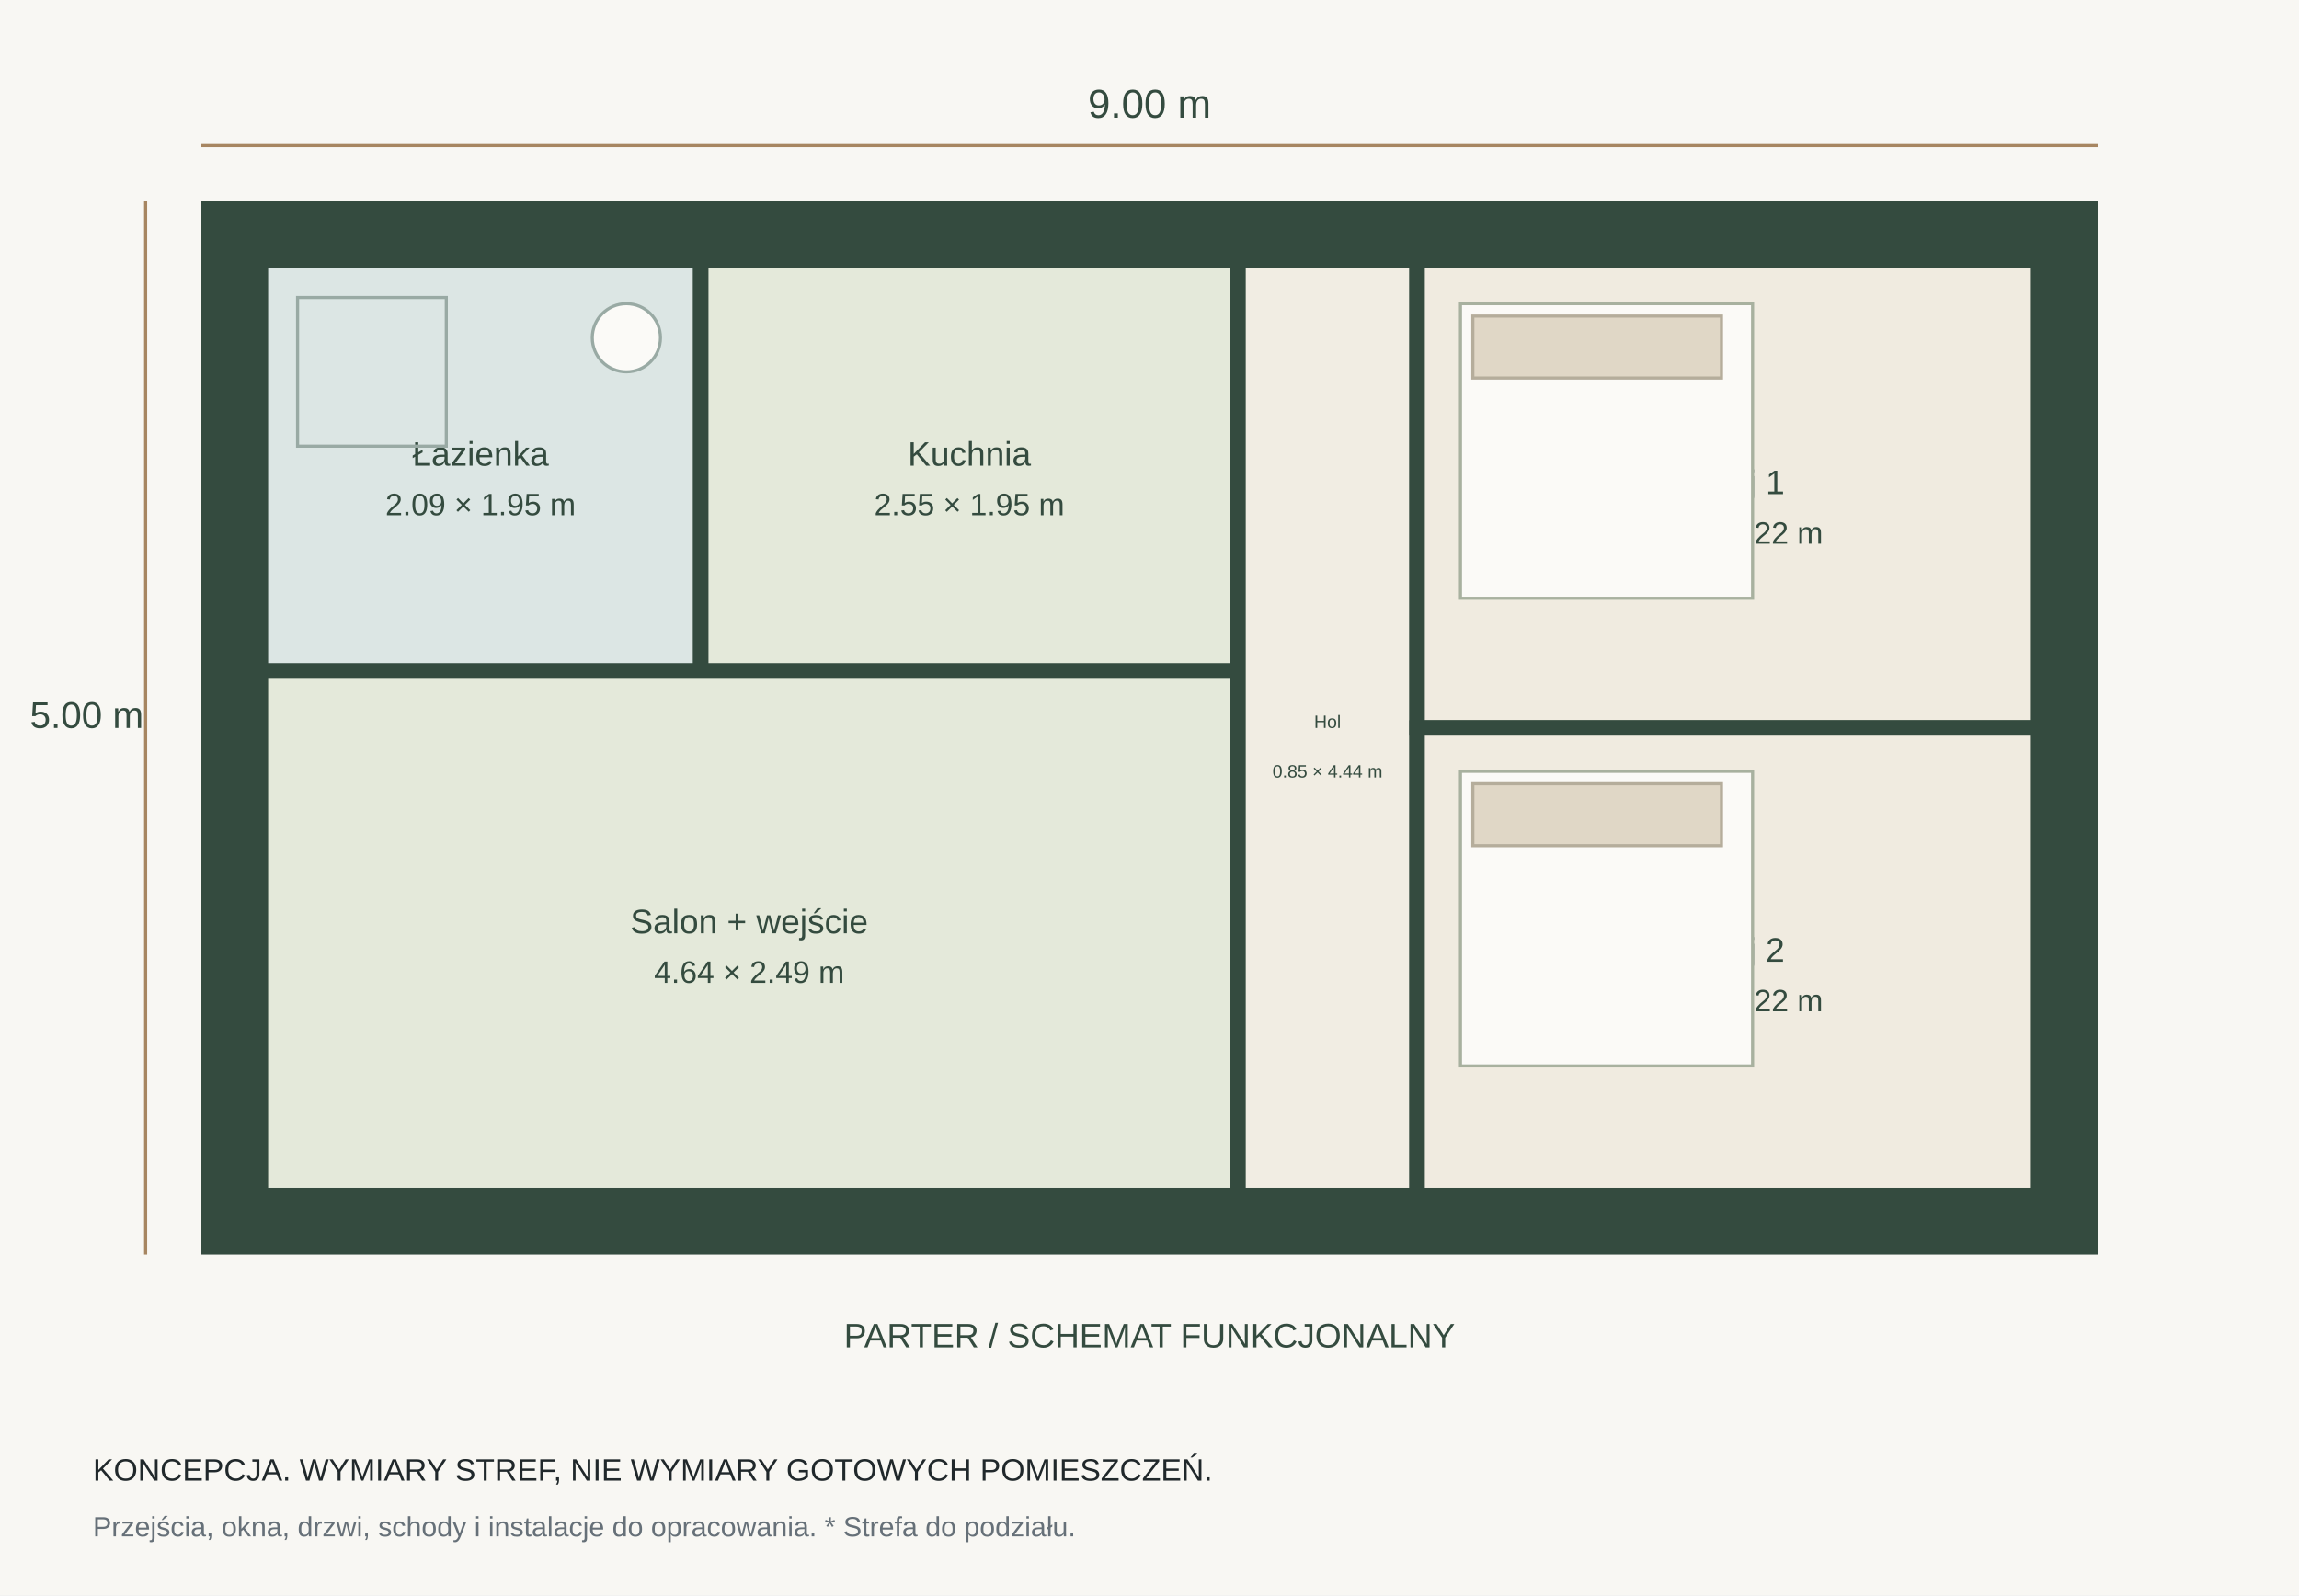
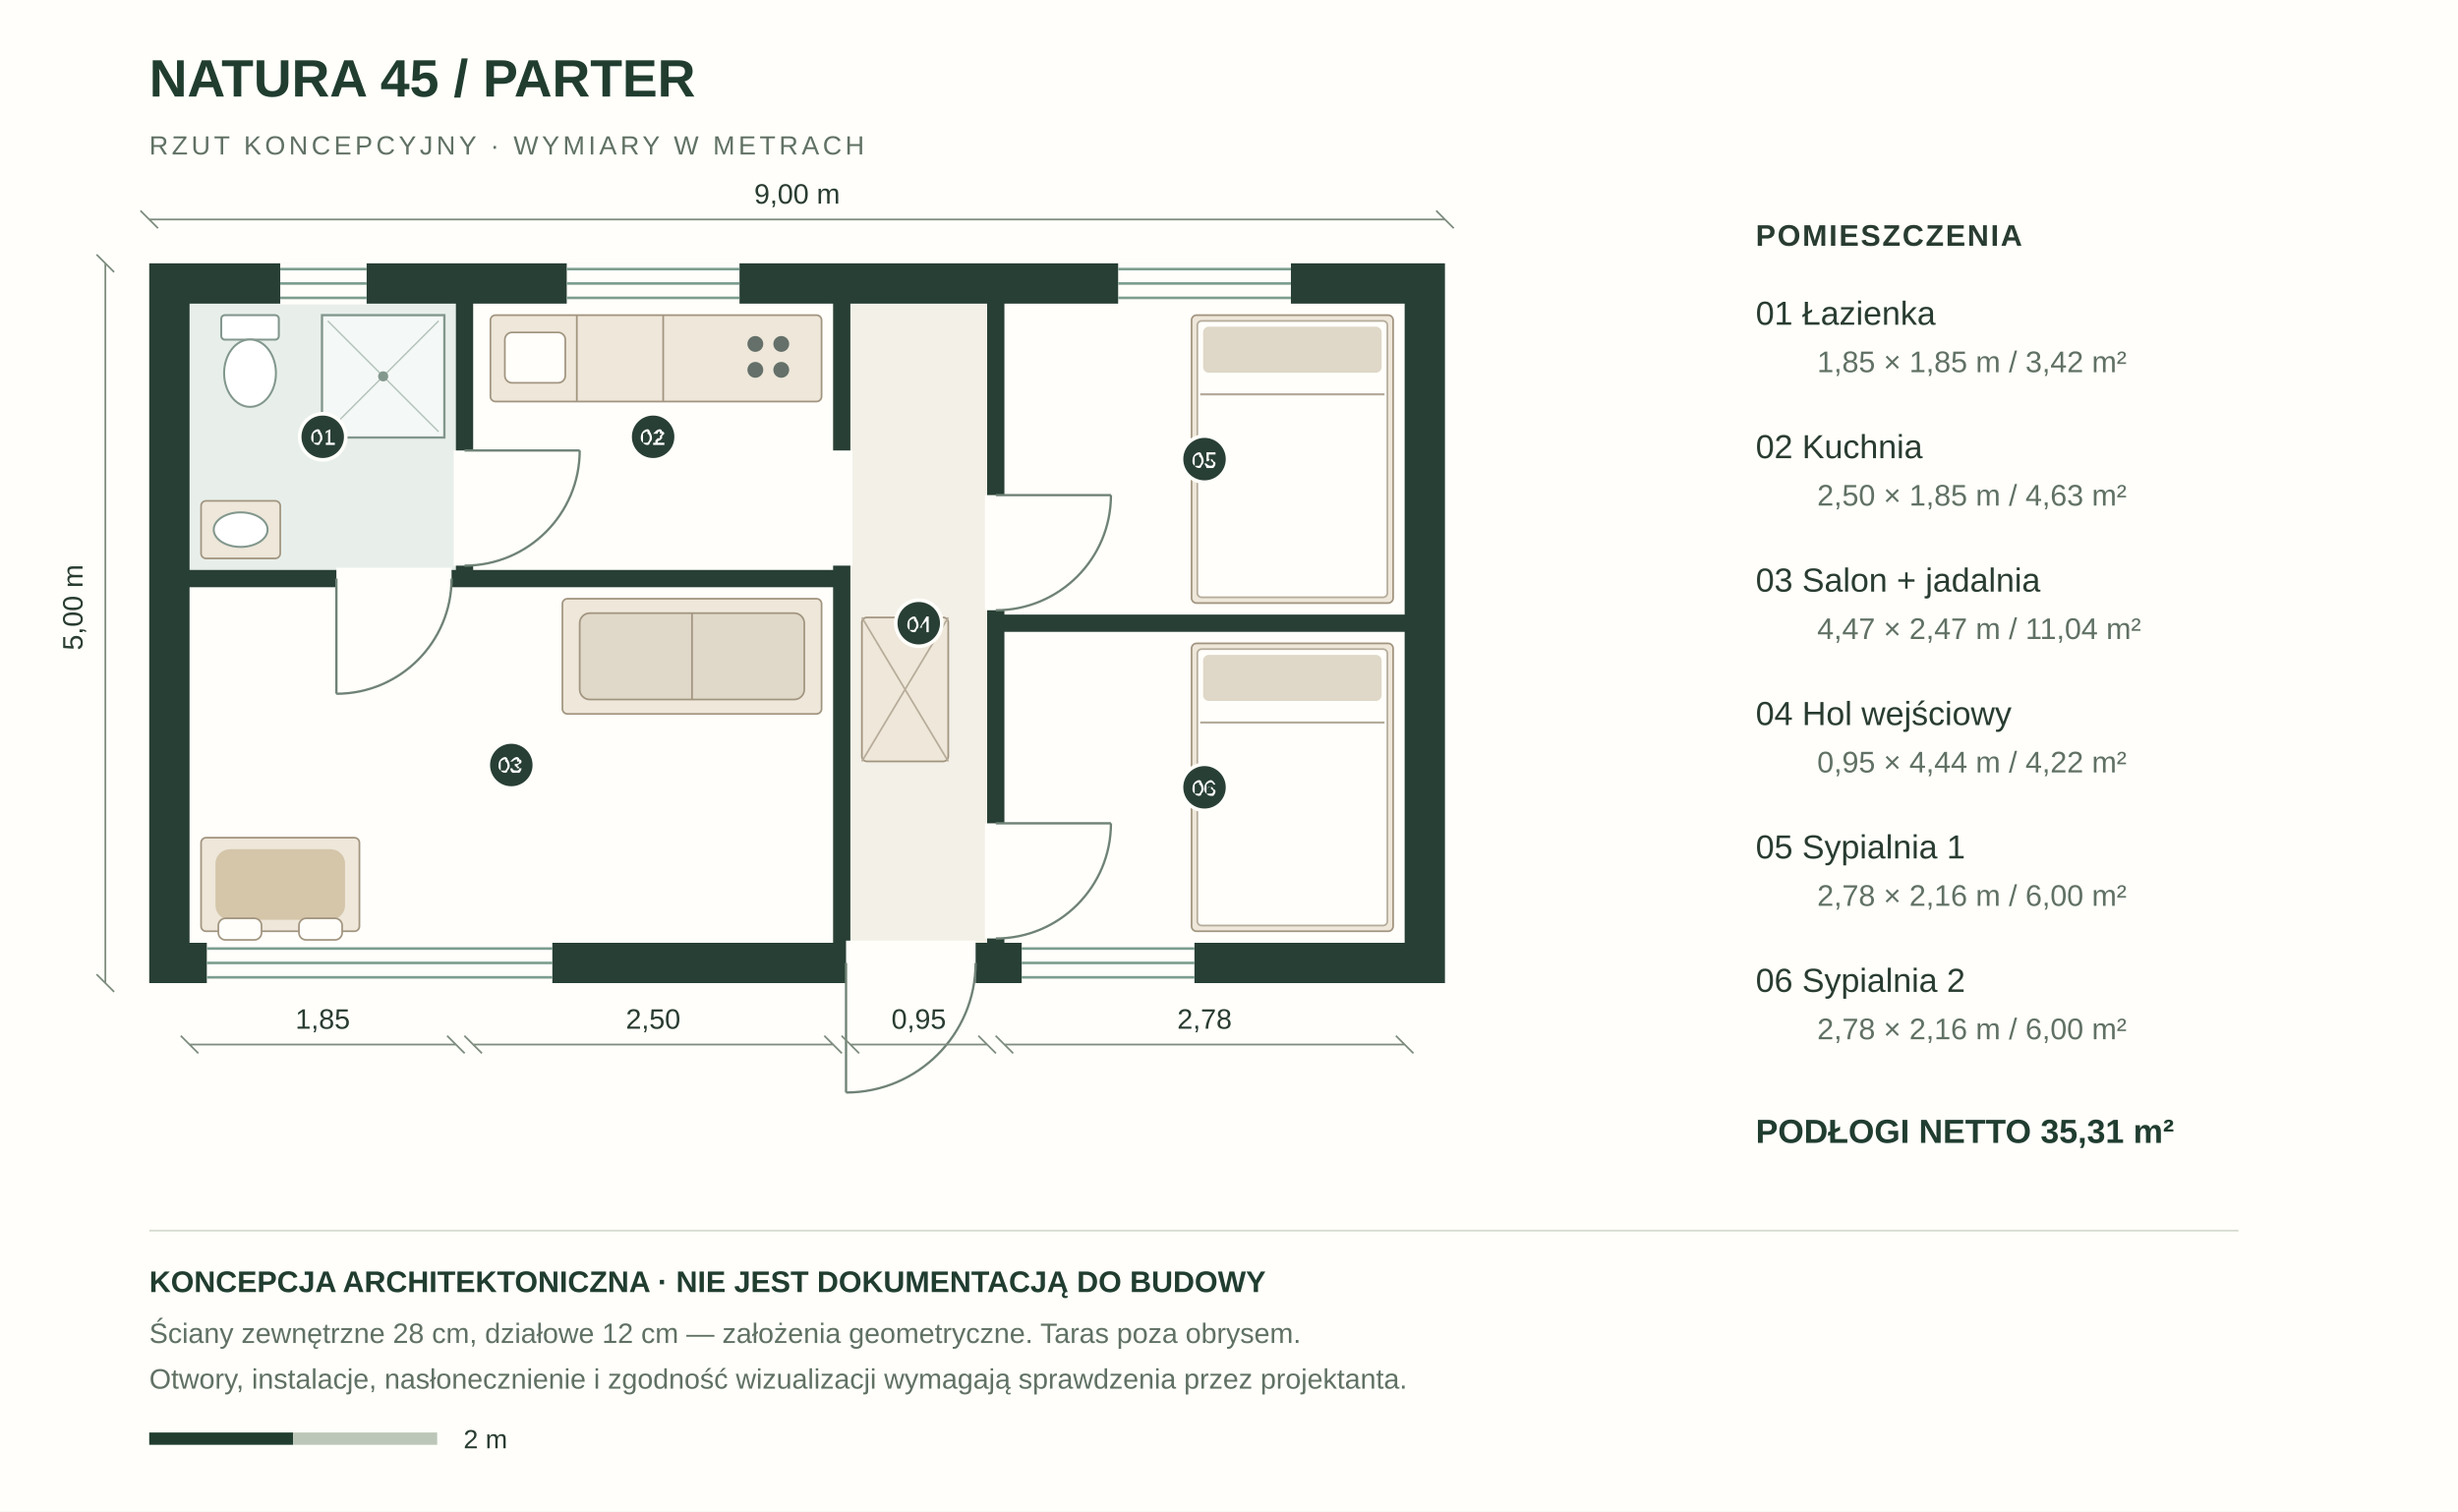
- <svg xmlns="http://www.w3.org/2000/svg" viewBox="0 0 742 515" role="img">
-   <rect width="100%" height="100%" fill="#f8f7f3" />
-   <rect x="65" y="65" width="612" height="340" fill="#344b3f" />
-   <rect x="84.04" y="84.04" width="142.12" height="132.6" fill="#dce6e4" stroke="#344b3f" stroke-width="5" />
-   <text x="155.1" y="150.34" font-family="Arial,sans-serif" font-size="11" fill="#344b3f" text-anchor="middle">Łazienka</text>
-   <text x="155.1" y="166.34" font-family="Arial,sans-serif" font-size="10" fill="#344b3f" text-anchor="middle">2.09 × 1.95 m</text>
-   <rect x="96.04" y="96.04" width="48" height="48" fill="none" stroke="#99aaa4" />
-   <circle cx="202.16" cy="109.04" r="11" fill="#fbfaf7" stroke="#99aaa4" />
-   <rect x="226.16" y="84.04" width="173.4" height="132.6" fill="#e4e9da" stroke="#344b3f" stroke-width="5" />
-   <text x="312.86" y="150.34" font-family="Arial,sans-serif" font-size="11" fill="#344b3f" text-anchor="middle">Kuchnia</text>
-   <text x="312.86" y="166.34" font-family="Arial,sans-serif" font-size="10" fill="#344b3f" text-anchor="middle">2.55 × 1.95 m</text>
-   <rect x="84.04" y="216.64" width="315.52" height="169.32" fill="#e4e9da" stroke="#344b3f" stroke-width="5" />
-   <text x="241.8" y="301.3" font-family="Arial,sans-serif" font-size="11" fill="#344b3f" text-anchor="middle">Salon + wejście</text>
-   <text x="241.8" y="317.3" font-family="Arial,sans-serif" font-size="10" fill="#344b3f" text-anchor="middle">4.64 × 2.49 m</text>
-   <rect x="399.56" y="84.04" width="57.8" height="301.92" fill="#f1ede3" stroke="#344b3f" stroke-width="5" />
-   <text x="428.46" y="235" font-family="Arial,sans-serif" font-size="5.78" fill="#344b3f" text-anchor="middle">Hol</text>
-   <text x="428.46" y="251" font-family="Arial,sans-serif" font-size="5.78" fill="#344b3f" text-anchor="middle">0.85 × 4.44 m</text>
-   <rect x="457.36" y="84.04" width="200.6" height="150.96" fill="#f0ebe0" stroke="#344b3f" stroke-width="5" />
-   <text x="557.66" y="159.52" font-family="Arial,sans-serif" font-size="11" fill="#344b3f" text-anchor="middle">Pokój 1</text>
-   <text x="557.66" y="175.52" font-family="Arial,sans-serif" font-size="10" fill="#344b3f" text-anchor="middle">2.95 × 2.22 m</text>
-   <rect x="471.36" y="98.04" width="94.28" height="95.1" fill="#fbfaf7" stroke="#a8b19f" stroke-width="1" />
-   <rect x="475.36" y="102.04" width="80.24" height="20" fill="#e0d7c6" stroke="#b5ad9b" />
-   <rect x="457.36" y="235" width="200.6" height="150.96" fill="#f0ebe0" stroke="#344b3f" stroke-width="5" />
-   <text x="557.66" y="310.48" font-family="Arial,sans-serif" font-size="11" fill="#344b3f" text-anchor="middle">Pokój 2</text>
-   <text x="557.66" y="326.48" font-family="Arial,sans-serif" font-size="10" fill="#344b3f" text-anchor="middle">2.95 × 2.22 m</text>
-   <rect x="471.36" y="249" width="94.28" height="95.1" fill="#fbfaf7" stroke="#a8b19f" stroke-width="1" />
-   <rect x="475.36" y="253" width="80.24" height="20" fill="#e0d7c6" stroke="#b5ad9b" />
-   <path d="M65 47h612M47 65v340" stroke="#a78661" fill="none" />
-   <text x="371" y="38" font-family="Arial,sans-serif" font-size="13" fill="#344b3f" text-anchor="middle">9.00 m</text>
-   <text x="28" y="235" font-family="Arial,sans-serif" font-size="12" fill="#344b3f" text-anchor="middle">5.00 m</text>
-   <text x="371" y="435" font-family="Arial,sans-serif" font-size="11" fill="#344b3f" text-anchor="middle">PARTER / SCHEMAT FUNKCJONALNY</text>
-   <text x="30" y="478" font-family="Arial" font-size="10" fill="#20282b">KONCEPCJA. WYMIARY STREF, NIE WYMIARY GOTOWYCH POMIESZCZEŃ.</text>
-   <text x="30" y="496" font-family="Arial" font-size="9" fill="#667078">Przejścia, okna, drzwi, schody i instalacje do opracowania. * Strefa do podziału.</text>
+ <svg xmlns="http://www.w3.org/2000/svg" viewBox="0 0 1400 861" role="img" aria-labelledby="title desc">
+   <defs>
+     <pattern id="hatch" width=".12" height=".12" patternUnits="userSpaceOnUse">
+       <path d="M0 .12L.12 0" stroke="#b6bbaa" stroke-width=".01" />
+     </pattern>
+   </defs>
+   <rect width="100%" height="100%" fill="#fffefa" />
+   <g font-family="Arial, sans-serif" fill="#293c31">
+     <g transform="translate(0 0)">
+       <text x="85" y="55" font-size="30" font-weight="600" fill="#203d30">NATURA 45 / PARTER</text>
+       <text x="85" y="88" font-size="15" letter-spacing="2" fill="#607164">RZUT KONCEPCYJNY · WYMIARY W METRACH</text>
+       <g transform="translate(85 150) scale(82)">
+         <rect x="0" y="0" width="9" height="5" fill="#283f35" />
+         <rect x="0.28" y="0.28" width="1.85" height="1.85" fill="#e8efeb" />
+         <rect x="2.25" y="0.28" width="2.5" height="1.85" fill="#fffefa" />
+         <rect x="0.28" y="2.25" width="4.47" height="2.47" fill="#fffefa" />
+         <rect x="4.87" y="0.28" width="0.95" height="4.44" fill="#f3f0e8" />
+         <rect x="5.94" y="0.28" width="2.78" height="2.16" fill="#fffefa" />
+         <rect x="5.94" y="2.56" width="2.78" height="2.16" fill="#fffefa" />
+         <path d="M0.91 0.14h0.6" stroke="#fffefa" stroke-width=".29" />
+         <path d="M0.91 0.04h0.6" stroke="#7c9d8f" stroke-width=".018" />
+         <path d="M0.91 0.14h0.6" stroke="#7c9d8f" stroke-width=".018" />
+         <path d="M0.91 0.24h0.6" stroke="#7c9d8f" stroke-width=".018" />
+         <path d="M2.9 0.14h1.2" stroke="#fffefa" stroke-width=".29" />
+         <path d="M2.9 0.04h1.2" stroke="#7c9d8f" stroke-width=".018" />
+         <path d="M2.9 0.14h1.2" stroke="#7c9d8f" stroke-width=".018" />
+         <path d="M2.9 0.24h1.2" stroke="#7c9d8f" stroke-width=".018" />
+         <path d="M0.4 4.86h2.4" stroke="#fffefa" stroke-width=".29" />
+         <path d="M0.4 4.76h2.4" stroke="#7c9d8f" stroke-width=".018" />
+         <path d="M0.4 4.86h2.4" stroke="#7c9d8f" stroke-width=".018" />
+         <path d="M0.4 4.96h2.4" stroke="#7c9d8f" stroke-width=".018" />
+         <path d="M6.73 0.14h1.2" stroke="#fffefa" stroke-width=".29" />
+         <path d="M6.73 0.04h1.2" stroke="#7c9d8f" stroke-width=".018" />
+         <path d="M6.73 0.14h1.2" stroke="#7c9d8f" stroke-width=".018" />
+         <path d="M6.73 0.24h1.2" stroke="#7c9d8f" stroke-width=".018" />
+         <path d="M6.06 4.86h1.2" stroke="#fffefa" stroke-width=".29" />
+         <path d="M6.06 4.76h1.2" stroke="#7c9d8f" stroke-width=".018" />
+         <path d="M6.06 4.86h1.2" stroke="#7c9d8f" stroke-width=".018" />
+         <path d="M6.06 4.96h1.2" stroke="#7c9d8f" stroke-width=".018" />
+         <path d="M1.3 2.19h0.8" stroke="#fffefa" stroke-width=".15" />
+         <path d="M1.3 2.19v0.8M2.1 2.19a0.8 0.8 0 0 1 -0.8 0.8" fill="none" stroke="#6f8276" stroke-width=".016" />
+         <path d="M2.19 1.3v0.8" stroke="#fffefa" stroke-width=".15" />
+         <path d="M2.19 1.3h0.8M2.19 2.1a0.8 0.8 0 0 0 0.8 -0.8" fill="none" stroke="#6f8276" stroke-width=".016" />
+         <path d="M4.81 1.3v0.8" stroke="#fffefa" stroke-width=".15" />
+         <path d="M5.88 1.61v0.8" stroke="#fffefa" stroke-width=".15" />
+         <path d="M5.88 1.61h0.8M5.88 2.41a0.8 0.8 0 0 0 0.8 -0.8" fill="none" stroke="#6f8276" stroke-width=".016" />
+         <path d="M5.88 3.89v0.8" stroke="#fffefa" stroke-width=".15" />
+         <path d="M5.88 3.89h0.8M5.88 4.69a0.8 0.8 0 0 0 0.8 -0.8" fill="none" stroke="#6f8276" stroke-width=".016" />
+         <path d="M4.84 4.86h0.9" stroke="#fffefa" stroke-width=".31" />
+         <path d="M4.84 4.86v0.9M5.74 4.86a0.9 0.9 0 0 1 -0.9 0.9" fill="none" stroke="#6f8276" stroke-width=".016" />
+         <g data-furniture="shower">
+           <rect x="1.2" y="0.36" width="0.85" height="0.85" fill="#f4f8f6" stroke="#82978d" stroke-width=".016" />
+           <path d="M1.24 0.4l0.77 0.77m-0.77 0l0.77 -0.77" stroke="#b3c3ba" stroke-width=".01" />
+           <circle cx="1.625" cy="0.785" r=".035" fill="#82978d" />
+         </g>
+         <g data-furniture="wc">
+           <rect x="0.5" y="0.36" width="0.4" height="0.17" rx=".025" fill="white" stroke="#82978d" stroke-width=".014" />
+           <ellipse cx="0.7" cy="0.763" rx="0.18" ry="0.234" fill="white" stroke="#82978d" stroke-width=".014" />
+         </g>
+         <g data-furniture="basin">
+           <rect x="0.36" y="1.65" width="0.55" height="0.4" rx=".035" fill="#eee7da" stroke="#a29580" stroke-width=".012" />
+           <ellipse cx="0.635" cy="1.85" rx="0.187" ry="0.12" fill="white" stroke="#82978d" stroke-width=".014" />
+         </g>
+         <g data-furniture="kitchen">
+           <rect x="2.37" y="0.36" width="2.3" height="0.6" rx=".035" fill="#eee7da" stroke="#a29580" stroke-width=".012" />
+           <path d="M2.97 0.36v0.6" stroke="#a29580" stroke-width=".012" />
+           <path d="M3.57 0.36v0.6" stroke="#a29580" stroke-width=".012" />
+           <rect x="2.47" y="0.48" width="0.42" height="0.35" rx=".05" fill="#fffefa" stroke="#a29580" stroke-width=".012" />
+           <circle cx="4.21" cy="0.56" r=".055" fill="#647069" />
+           <circle cx="4.39" cy="0.56" r=".055" fill="#647069" />
+           <circle cx="4.21" cy="0.74" r=".055" fill="#647069" />
+           <circle cx="4.39" cy="0.74" r=".055" fill="#647069" />
+         </g>
+         <g data-furniture="sofa">
+           <rect x="2.87" y="2.33" width="1.8" height="0.8" rx=".035" fill="#eee7da" stroke="#a29580" stroke-width=".012" />
+           <rect x="2.99" y="2.43" width="1.56" height="0.6" rx=".07" fill="#e0d8c8" stroke="#a29580" stroke-width=".012" />
+           <path d="M3.77 2.43v0.6" stroke="#a29580" stroke-width=".012" />
+         </g>
+         <g data-furniture="table">
+           <rect x="0.36" y="3.99" width="1.1" height="0.65" rx=".035" fill="#eee7da" stroke="#a29580" stroke-width=".012" />
+           <rect x="0.46" y="4.07" width="0.9" height="0.49" rx=".10" fill="#d5c6aa" />
+           <rect x="0.48" y="4.55" width="0.3" height="0.15" rx=".05" fill="#fffefa" stroke="#a29580" stroke-width=".012" />
+           <rect x="1.04" y="4.55" width="0.3" height="0.15" rx=".05" fill="#fffefa" stroke="#a29580" stroke-width=".012" />
+         </g>
+         <g data-furniture="wardrobe">
+           <rect x="4.95" y="2.46" width="0.6" height="1" rx=".035" fill="#eee7da" stroke="#a29580" stroke-width=".012" />
+           <path d="M4.95 2.46l0.6 1m-0.6 0l0.6 -1" stroke="#b7ac99" stroke-width=".012" />
+         </g>
+         <g data-furniture="bed">
+           <rect x="7.24" y="0.36" width="1.4" height="2" rx=".035" fill="#eee7da" stroke="#a29580" stroke-width=".012" />
+           <rect x="7.28" y="0.4" width="1.32" height="1.92" rx=".03" fill="#fffefa" stroke="#b5ac9b" stroke-width=".012" />
+           <rect x="7.32" y="0.44" width="1.24" height="0.32" rx=".04" fill="#dfd7c7" />
+           <path d="M7.3 0.91h1.28" stroke="#b5ac9b" stroke-width=".015" />
+         </g>
+         <g data-furniture="bed">
+           <rect x="7.24" y="2.64" width="1.4" height="2" rx=".035" fill="#eee7da" stroke="#a29580" stroke-width=".012" />
+           <rect x="7.28" y="2.68" width="1.32" height="1.92" rx=".03" fill="#fffefa" stroke="#b5ac9b" stroke-width=".012" />
+           <rect x="7.32" y="2.72" width="1.24" height="0.32" rx=".04" fill="#dfd7c7" />
+           <path d="M7.3 3.19h1.28" stroke="#b5ac9b" stroke-width=".015" />
+         </g>
+         <circle cx="1.205" cy="1.205" r=".16" fill="#283f35" stroke="#fffefa" stroke-width=".025" />
+         <text x="1.21" y="1.26" font-size="0.15" text-anchor="middle" fill="white">01</text>
+         <circle cx="3.5" cy="1.205" r=".16" fill="#283f35" stroke="#fffefa" stroke-width=".025" />
+         <text x="3.5" y="1.26" font-size="0.15" text-anchor="middle" fill="white">02</text>
+         <circle cx="2.515" cy="3.485" r=".16" fill="#283f35" stroke="#fffefa" stroke-width=".025" />
+         <text x="2.51" y="3.54" font-size="0.15" text-anchor="middle" fill="white">03</text>
+         <circle cx="5.345" cy="2.5" r=".16" fill="#283f35" stroke="#fffefa" stroke-width=".025" />
+         <text x="5.35" y="2.56" font-size="0.15" text-anchor="middle" fill="white">04</text>
+         <circle cx="7.33" cy="1.36" r=".16" fill="#283f35" stroke="#fffefa" stroke-width=".025" />
+         <text x="7.33" y="1.42" font-size="0.15" text-anchor="middle" fill="white">05</text>
+         <circle cx="7.33" cy="3.64" r=".16" fill="#283f35" stroke="#fffefa" stroke-width=".025" />
+         <text x="7.33" y="3.7" font-size="0.15" text-anchor="middle" fill="white">06</text>
+       </g>
+       <path d="M85 125L823 125M80 120l10 10M818 120l10 10" stroke="#7d8c7e" fill="none" />
+       <text x="454" y="116" font-size="16" text-anchor="middle">9,00 m</text>
+       <path d="M60 150L60 560M55 145l10 10M55 555l10 10" stroke="#7d8c7e" fill="none" />
+       <text x="47" y="346" font-size="16" text-anchor="middle" transform="rotate(-90 47 346)">5,00 m</text>
+       <path d="M107.96 595L259.66 595M102.96 590l10 10M254.66 590l10 10" stroke="#7d8c7e" fill="none" />
+       <text x="183.81" y="586" font-size="16" text-anchor="middle">1,85</text>
+       <path d="M269.5 595L474.5 595M264.5 590l10 10M469.5 590l10 10" stroke="#7d8c7e" fill="none" />
+       <text x="372" y="586" font-size="16" text-anchor="middle">2,50</text>
+       <path d="M484.34 595L562.24 595M479.34 590l10 10M557.24 590l10 10" stroke="#7d8c7e" fill="none" />
+       <text x="523.29" y="586" font-size="16" text-anchor="middle">0,95</text>
+       <path d="M572.08 595L800.04 595M567.08 590l10 10M795.04 590l10 10" stroke="#7d8c7e" fill="none" />
+       <text x="686.06" y="586" font-size="16" text-anchor="middle">2,78</text>
+       <text x="1000" y="140" font-size="17" font-weight="600" letter-spacing="1">POMIESZCZENIA</text>
+       <text x="1000" y="185" font-size="19" font-weight="500">01   Łazienka</text>
+       <text x="1035" y="212" font-size="17" fill="#607164">1,85 × 1,85 m   /   3,42 m²</text>
+       <text x="1000" y="261" font-size="19" font-weight="500">02   Kuchnia</text>
+       <text x="1035" y="288" font-size="17" fill="#607164">2,50 × 1,85 m   /   4,63 m²</text>
+       <text x="1000" y="337" font-size="19" font-weight="500">03   Salon + jadalnia</text>
+       <text x="1035" y="364" font-size="17" fill="#607164">4,47 × 2,47 m   /   11,04 m²</text>
+       <text x="1000" y="413" font-size="19" font-weight="500">04   Hol wejściowy</text>
+       <text x="1035" y="440" font-size="17" fill="#607164">0,95 × 4,44 m   /   4,22 m²</text>
+       <text x="1000" y="489" font-size="19" font-weight="500">05   Sypialnia 1</text>
+       <text x="1035" y="516" font-size="17" fill="#607164">2,78 × 2,16 m   /   6,00 m²</text>
+       <text x="1000" y="565" font-size="19" font-weight="500">06   Sypialnia 2</text>
+       <text x="1035" y="592" font-size="17" fill="#607164">2,78 × 2,16 m   /   6,00 m²</text>
+       <text x="1000" y="651" font-size="19" font-weight="600" fill="#203d30">PODŁOGI NETTO   35,31 m²</text>
+       <path d="M85 701h1190" stroke="#d4dacd" />
+       <text x="85" y="736" font-size="17" font-weight="600" fill="#203d30">KONCEPCJA ARCHITEKTONICZNA · NIE JEST DOKUMENTACJĄ DO BUDOWY</text>
+       <text x="85" y="765" font-size="16" fill="#607164">Ściany zewnętrzne 28 cm, działowe 12 cm — założenia geometryczne. Taras poza obrysem.</text>
+       <text x="85" y="791" font-size="16" fill="#607164">Otwory, instalacje, nasłonecznienie i zgodność wizualizacji wymagają sprawdzenia przez projektanta.</text>
+       <rect x="85" y="816" width="82" height="7" fill="#203d30" />
+       <rect x="167" y="816" width="82" height="7" fill="#bbc6b8" />
+       <text x="264" y="825" font-size="15">2 m</text>
+     </g>
+   </g>
</svg>
